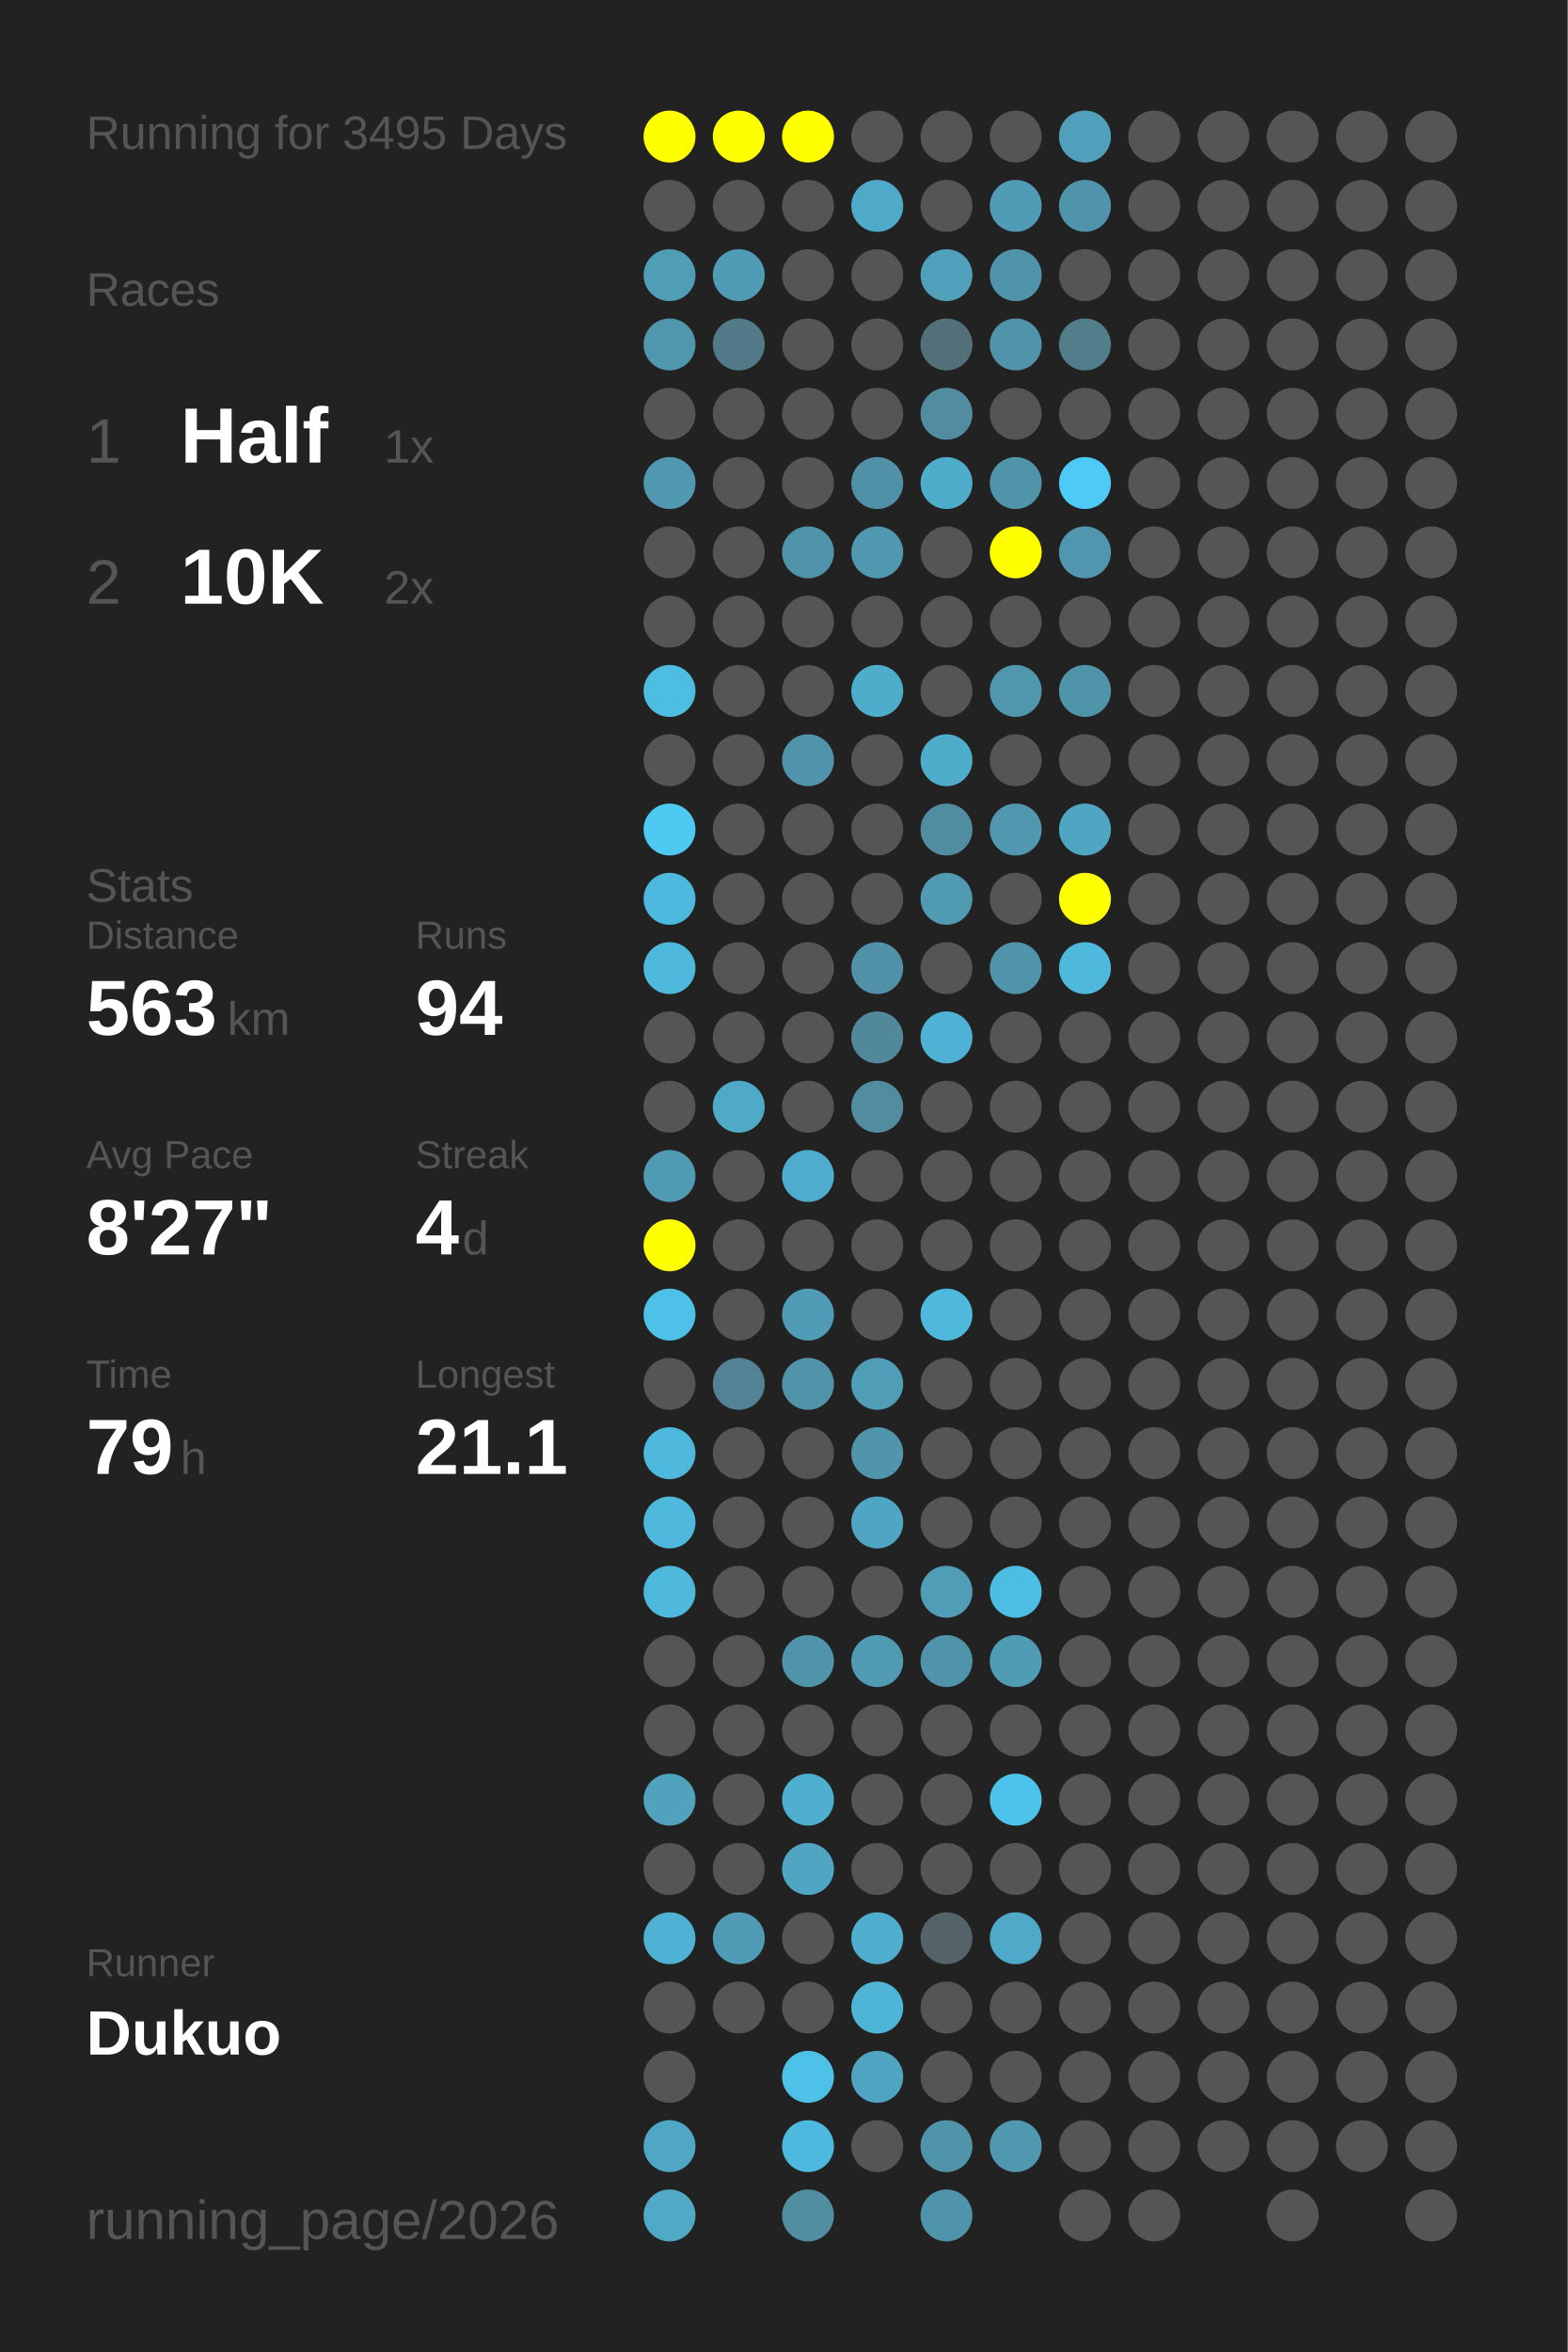
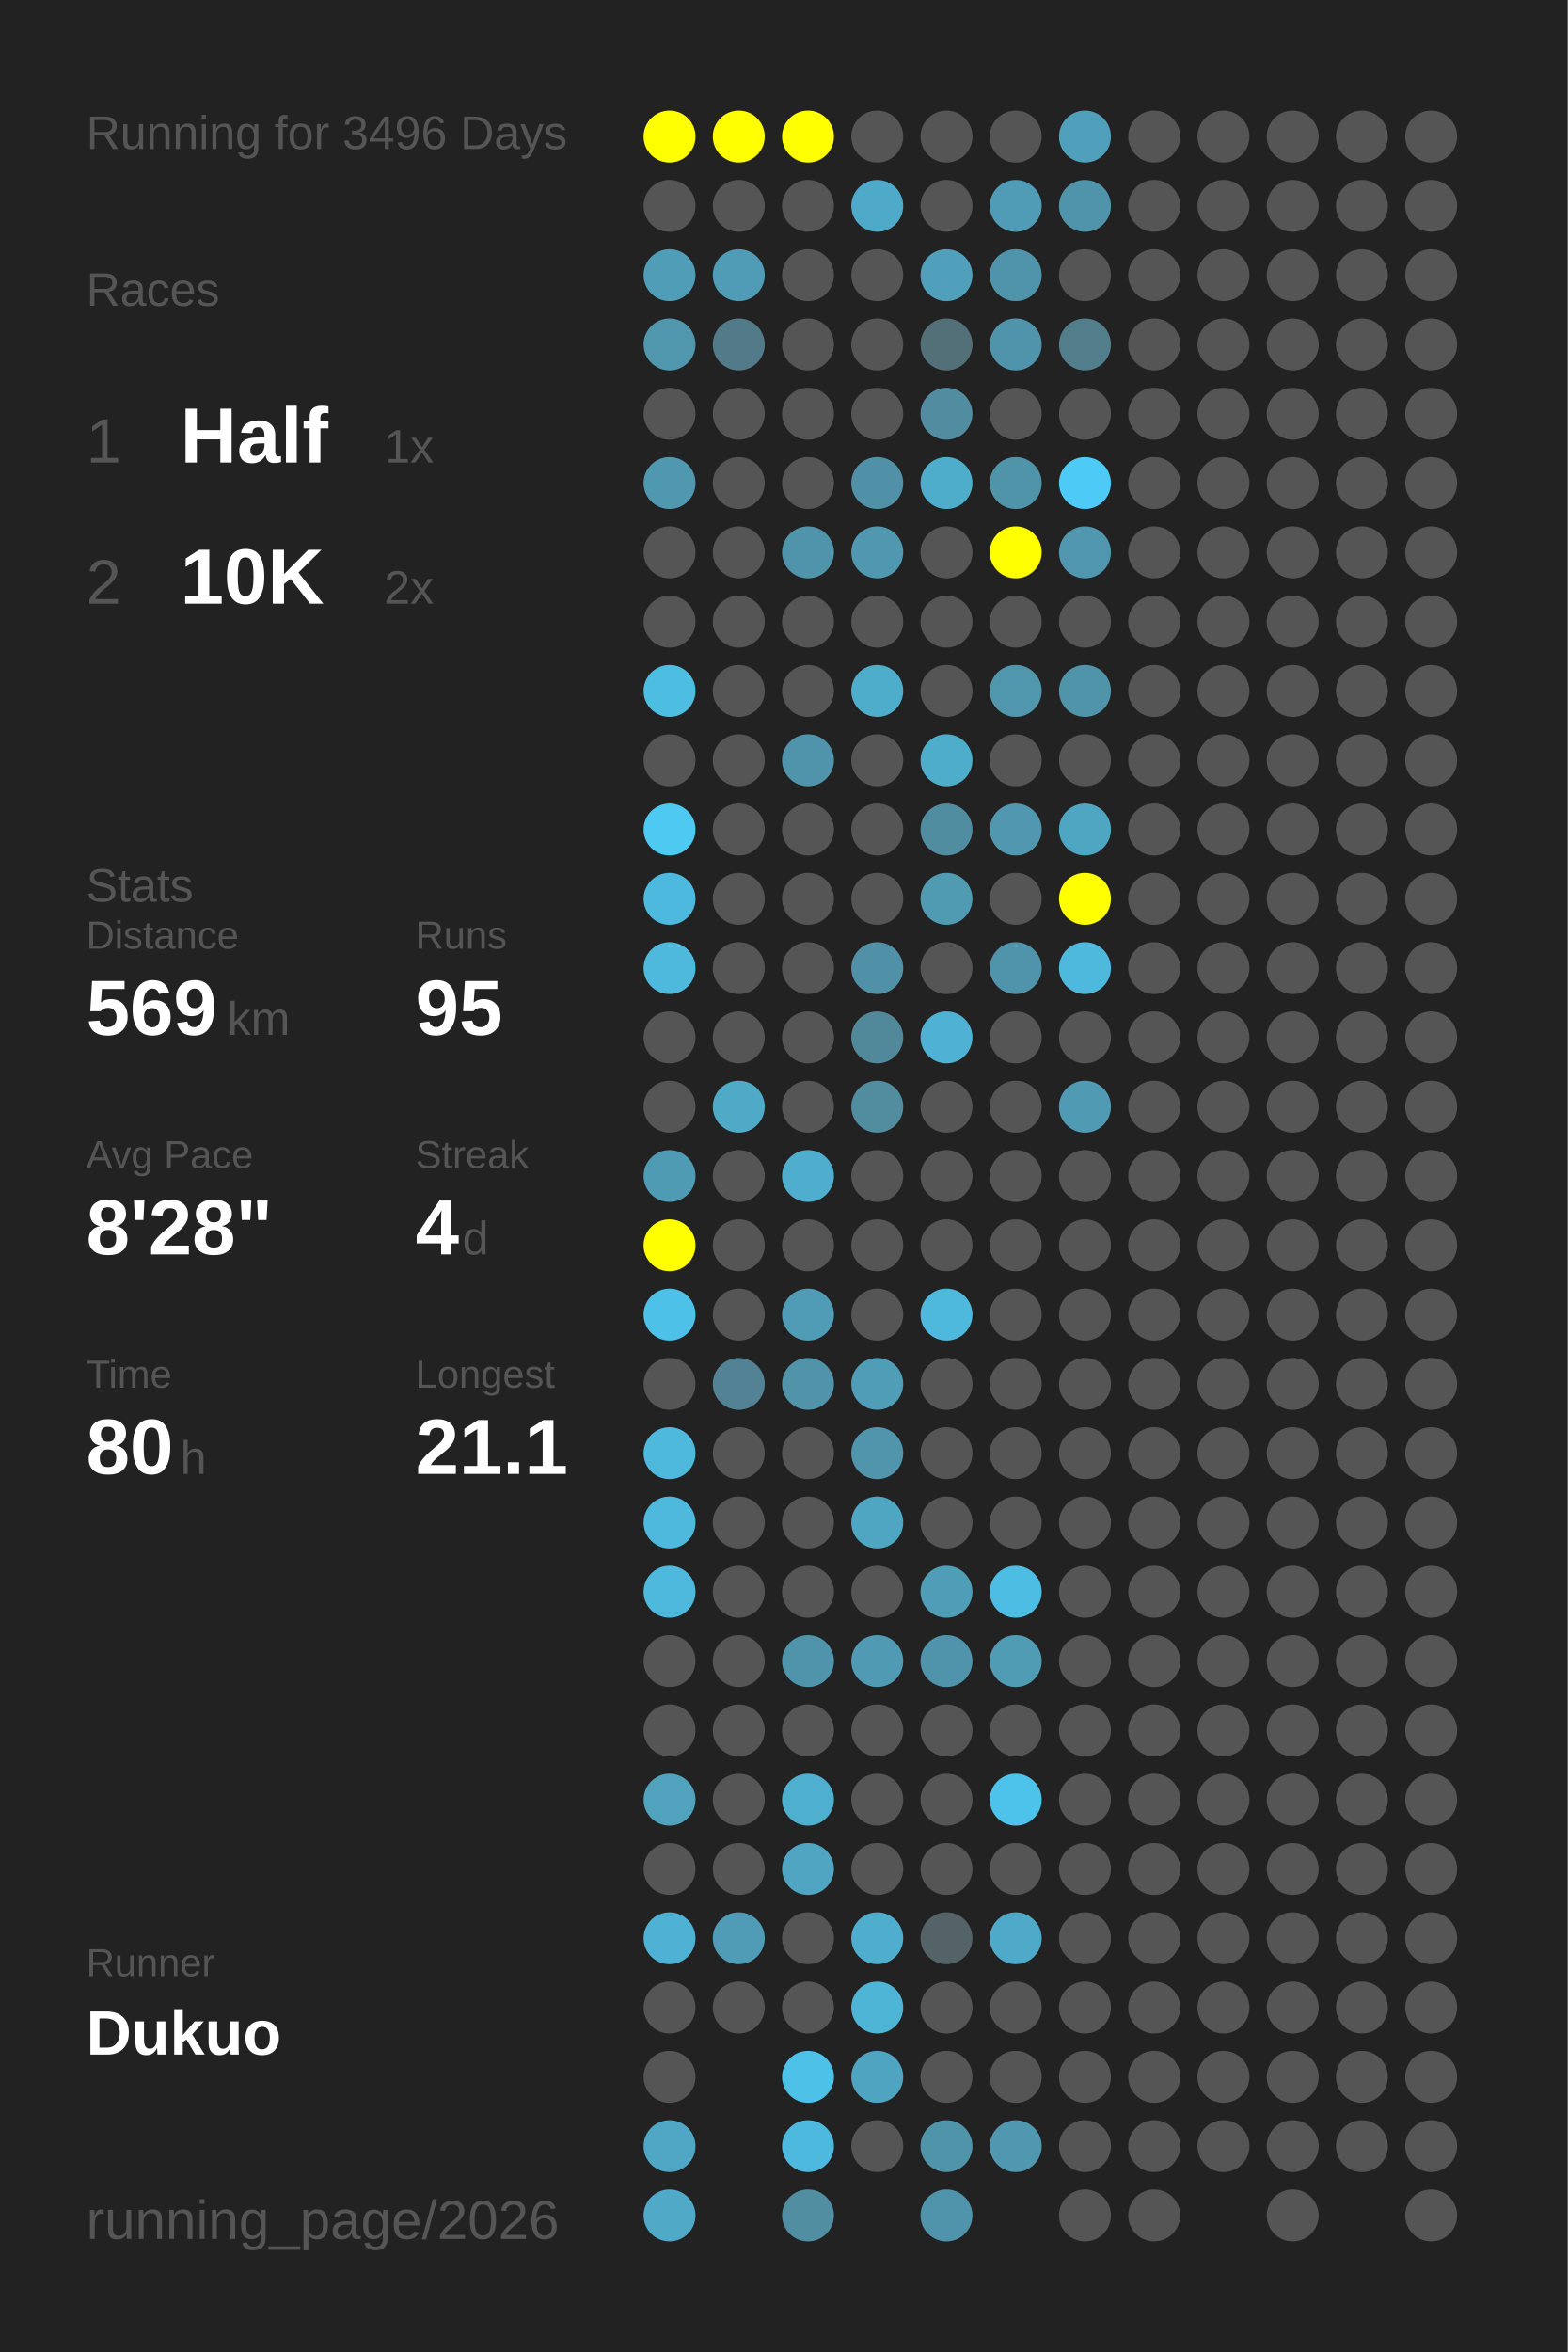
<svg xmlns="http://www.w3.org/2000/svg" baseProfile="full" height="300mm" version="1.1" viewBox="0,0,200,300" width="200mm">
  <defs />
  <rect fill="#222222" height="300" width="200" x="0" y="0" />
-   <text fill="#555555" style="font-size:6px; font-family:Arial;" x="11" y="19">Running for 3495 Days</text>
+   <text fill="#555555" style="font-size:6px; font-family:Arial;" x="11" y="19">Running for 3496 Days</text>
  <text fill="#555555" style="font-size:6px; font-family:Arial;" x="11" y="39">Races</text>
  <text fill="#555555" style="font-size:8px; font-family:Arial;" x="11" y="59">1</text>
  <text fill="#FFFFFF" style="font-size:10px; font-family:Arial; font-weight:bold;" x="23" y="59">Half</text>
  <text fill="#555555" style="font-size:6px; font-family:Arial;" x="49" y="59">1x</text>
  <text fill="#555555" style="font-size:8px; font-family:Arial;" x="11" y="77">2</text>
  <text fill="#FFFFFF" style="font-size:10px; font-family:Arial; font-weight:bold;" x="23" y="77">10K</text>
  <text fill="#555555" style="font-size:6px; font-family:Arial;" x="49" y="77">2x</text>
  <text fill="#555555" style="font-size:6px; font-family:Arial;" x="11" y="115">Stats</text>
  <text fill="#555555" style="font-size:5px; font-family:Arial;" x="11" y="121">Distance</text>
-   <text fill="#FFFFFF" style="font-size:10px; font-family:Arial; font-weight:bold;" x="11" y="132">563</text>
+   <text fill="#FFFFFF" style="font-size:10px; font-family:Arial; font-weight:bold;" x="11" y="132">569</text>
  <text fill="#555555" style="font-size:6px; font-family:Arial;" x="29" y="132">km</text>
  <text fill="#555555" style="font-size:5px; font-family:Arial;" x="53" y="121">Runs</text>
-   <text fill="#FFFFFF" style="font-size:10px; font-family:Arial; font-weight:bold;" x="53" y="132">94</text>
+   <text fill="#FFFFFF" style="font-size:10px; font-family:Arial; font-weight:bold;" x="53" y="132">95</text>
  <text fill="#555555" style="font-size:5px; font-family:Arial;" x="11" y="149">Avg Pace</text>
-   <text fill="#FFFFFF" style="font-size:10px; font-family:Arial; font-weight:bold;" x="11" y="160">8'27"</text>
+   <text fill="#FFFFFF" style="font-size:10px; font-family:Arial; font-weight:bold;" x="11" y="160">8'28"</text>
  <text fill="#555555" style="font-size:5px; font-family:Arial;" x="53" y="149">Streak</text>
  <text fill="#FFFFFF" style="font-size:10px; font-family:Arial; font-weight:bold;" x="53" y="160">4</text>
  <text fill="#555555" style="font-size:6px; font-family:Arial;" x="59" y="160">d</text>
  <text fill="#555555" style="font-size:5px; font-family:Arial;" x="11" y="177">Time</text>
-   <text fill="#FFFFFF" style="font-size:10px; font-family:Arial; font-weight:bold;" x="11" y="188">79</text>
+   <text fill="#FFFFFF" style="font-size:10px; font-family:Arial; font-weight:bold;" x="11" y="188">80</text>
  <text fill="#555555" style="font-size:6px; font-family:Arial;" x="23" y="188">h</text>
  <text fill="#555555" style="font-size:5px; font-family:Arial;" x="53" y="177">Longest</text>
  <text fill="#FFFFFF" style="font-size:10px; font-family:Arial; font-weight:bold;" x="53" y="188">21.1</text>
  <text fill="#555555" style="font-size:5px; font-family:Arial;" x="11" y="252.065">Runner</text>
  <text fill="#FFFFFF" style="font-size:8px; font-family:Arial; font-weight:bold;" x="11" y="262.065">Dukuo</text>
  <text fill="#555555" style="font-size:7px; font-family:Arial;" x="11" y="285.581">running_page/2026</text>
  <circle cx="85.417" cy="17.419" fill="#FFFF00" r="3.312" />
  <circle cx="85.417" cy="26.258" fill="#555555" r="3.312" />
  <circle cx="85.417" cy="35.097" fill="#509db7" r="3.312" />
  <circle cx="85.417" cy="43.935" fill="#5096ad" r="3.312" />
  <circle cx="85.417" cy="52.774" fill="#555555" r="3.312" />
  <circle cx="85.417" cy="61.613" fill="#5098b0" r="3.312" />
  <circle cx="85.417" cy="70.452" fill="#555555" r="3.312" />
  <circle cx="85.417" cy="79.29" fill="#555555" r="3.312" />
  <circle cx="85.417" cy="88.129" fill="#4ebde2" r="3.312" />
  <circle cx="85.417" cy="96.968" fill="#555555" r="3.312" />
  <circle cx="85.417" cy="105.806" fill="#4dc9f2" r="3.312" />
  <circle cx="85.417" cy="114.645" fill="#4eb9de" r="3.312" />
  <circle cx="85.417" cy="123.484" fill="#4eb9dd" r="3.312" />
  <circle cx="85.417" cy="132.323" fill="#555555" r="3.312" />
  <circle cx="85.417" cy="141.161" fill="#555555" r="3.312" />
  <circle cx="85.417" cy="150" fill="#509bb4" r="3.312" />
  <circle cx="85.417" cy="158.839" fill="#FFFF00" r="3.312" />
  <circle cx="85.417" cy="167.677" fill="#4ec1e8" r="3.312" />
  <circle cx="85.417" cy="176.516" fill="#555555" r="3.312" />
  <circle cx="85.417" cy="185.355" fill="#4eb9dd" r="3.312" />
  <circle cx="85.417" cy="194.194" fill="#4eb9dd" r="3.312" />
  <circle cx="85.417" cy="203.032" fill="#4eb9dd" r="3.312" />
  <circle cx="85.417" cy="211.871" fill="#555555" r="3.312" />
  <circle cx="85.417" cy="220.71" fill="#555555" r="3.312" />
  <circle cx="85.417" cy="229.548" fill="#50a2bd" r="3.312" />
  <circle cx="85.417" cy="238.387" fill="#555555" r="3.312" />
  <circle cx="85.417" cy="247.226" fill="#4fb1d3" r="3.312" />
  <circle cx="85.417" cy="256.065" fill="#555555" r="3.312" />
  <circle cx="85.417" cy="264.903" fill="#555555" r="3.312" />
  <circle cx="85.417" cy="273.742" fill="#4fa7c5" r="3.312" />
  <circle cx="85.417" cy="282.581" fill="#4fa9c7" r="3.312" />
  <circle cx="94.25" cy="17.419" fill="#FFFF00" r="3.312" />
  <circle cx="94.25" cy="26.258" fill="#555555" r="3.312" />
  <circle cx="94.25" cy="35.097" fill="#509bb5" r="3.312" />
  <circle cx="94.25" cy="43.935" fill="#527a88" r="3.312" />
  <circle cx="94.25" cy="52.774" fill="#555555" r="3.312" />
  <circle cx="94.25" cy="61.613" fill="#555555" r="3.312" />
  <circle cx="94.25" cy="70.452" fill="#555555" r="3.312" />
  <circle cx="94.25" cy="79.29" fill="#555555" r="3.312" />
  <circle cx="94.25" cy="88.129" fill="#555555" r="3.312" />
  <circle cx="94.25" cy="96.968" fill="#555555" r="3.312" />
  <circle cx="94.25" cy="105.806" fill="#555555" r="3.312" />
  <circle cx="94.25" cy="114.645" fill="#555555" r="3.312" />
  <circle cx="94.25" cy="123.484" fill="#555555" r="3.312" />
  <circle cx="94.25" cy="132.323" fill="#555555" r="3.312" />
  <circle cx="94.25" cy="141.161" fill="#4faac8" r="3.312" />
  <circle cx="94.25" cy="150" fill="#555555" r="3.312" />
  <circle cx="94.25" cy="158.839" fill="#555555" r="3.312" />
  <circle cx="94.25" cy="167.677" fill="#555555" r="3.312" />
  <circle cx="94.25" cy="176.516" fill="#528293" r="3.312" />
  <circle cx="94.25" cy="185.355" fill="#555555" r="3.312" />
  <circle cx="94.25" cy="194.194" fill="#555555" r="3.312" />
  <circle cx="94.25" cy="203.032" fill="#555555" r="3.312" />
  <circle cx="94.25" cy="211.871" fill="#555555" r="3.312" />
  <circle cx="94.25" cy="220.71" fill="#555555" r="3.312" />
  <circle cx="94.25" cy="229.548" fill="#555555" r="3.312" />
  <circle cx="94.25" cy="238.387" fill="#555555" r="3.312" />
  <circle cx="94.25" cy="247.226" fill="#509cb6" r="3.312" />
  <circle cx="94.25" cy="256.065" fill="#555555" r="3.312" />
  <circle cx="103.083" cy="17.419" fill="#FFFF00" r="3.312" />
  <circle cx="103.083" cy="26.258" fill="#555555" r="3.312" />
  <circle cx="103.083" cy="35.097" fill="#555555" r="3.312" />
  <circle cx="103.083" cy="43.935" fill="#555555" r="3.312" />
  <circle cx="103.083" cy="52.774" fill="#555555" r="3.312" />
  <circle cx="103.083" cy="61.613" fill="#555555" r="3.312" />
  <circle cx="103.083" cy="70.452" fill="#5094ab" r="3.312" />
  <circle cx="103.083" cy="79.29" fill="#555555" r="3.312" />
  <circle cx="103.083" cy="88.129" fill="#555555" r="3.312" />
  <circle cx="103.083" cy="96.968" fill="#5094ab" r="3.312" />
  <circle cx="103.083" cy="105.806" fill="#555555" r="3.312" />
  <circle cx="103.083" cy="114.645" fill="#555555" r="3.312" />
  <circle cx="103.083" cy="123.484" fill="#555555" r="3.312" />
  <circle cx="103.083" cy="132.323" fill="#555555" r="3.312" />
  <circle cx="103.083" cy="141.161" fill="#555555" r="3.312" />
  <circle cx="103.083" cy="150" fill="#4fadcd" r="3.312" />
  <circle cx="103.083" cy="158.839" fill="#555555" r="3.312" />
  <circle cx="103.083" cy="167.677" fill="#509bb5" r="3.312" />
  <circle cx="103.083" cy="176.516" fill="#5193a9" r="3.312" />
  <circle cx="103.083" cy="185.355" fill="#555555" r="3.312" />
  <circle cx="103.083" cy="194.194" fill="#555555" r="3.312" />
  <circle cx="103.083" cy="203.032" fill="#555555" r="3.312" />
  <circle cx="103.083" cy="211.871" fill="#5094ab" r="3.312" />
  <circle cx="103.083" cy="220.71" fill="#555555" r="3.312" />
  <circle cx="103.083" cy="229.548" fill="#4fafcf" r="3.312" />
  <circle cx="103.083" cy="238.387" fill="#4fa5c2" r="3.312" />
  <circle cx="103.083" cy="247.226" fill="#555555" r="3.312" />
  <circle cx="103.083" cy="256.065" fill="#555555" r="3.312" />
  <circle cx="103.083" cy="264.903" fill="#4ec1e8" r="3.312" />
  <circle cx="103.083" cy="273.742" fill="#4eb9de" r="3.312" />
  <circle cx="103.083" cy="282.581" fill="#518ea2" r="3.312" />
  <circle cx="111.917" cy="17.419" fill="#555555" r="3.312" />
  <circle cx="111.917" cy="26.258" fill="#4faac9" r="3.312" />
  <circle cx="111.917" cy="35.097" fill="#555555" r="3.312" />
  <circle cx="111.917" cy="43.935" fill="#555555" r="3.312" />
  <circle cx="111.917" cy="52.774" fill="#555555" r="3.312" />
  <circle cx="111.917" cy="61.613" fill="#5191a7" r="3.312" />
  <circle cx="111.917" cy="70.452" fill="#5097b0" r="3.312" />
  <circle cx="111.917" cy="79.29" fill="#555555" r="3.312" />
  <circle cx="111.917" cy="88.129" fill="#4fadcc" r="3.312" />
  <circle cx="111.917" cy="96.968" fill="#555555" r="3.312" />
  <circle cx="111.917" cy="105.806" fill="#555555" r="3.312" />
  <circle cx="111.917" cy="114.645" fill="#555555" r="3.312" />
  <circle cx="111.917" cy="123.484" fill="#5191a7" r="3.312" />
  <circle cx="111.917" cy="132.323" fill="#51889a" r="3.312" />
  <circle cx="111.917" cy="141.161" fill="#518c9f" r="3.312" />
  <circle cx="111.917" cy="150" fill="#555555" r="3.312" />
  <circle cx="111.917" cy="158.839" fill="#555555" r="3.312" />
  <circle cx="111.917" cy="167.677" fill="#555555" r="3.312" />
  <circle cx="111.917" cy="176.516" fill="#509db7" r="3.312" />
  <circle cx="111.917" cy="185.355" fill="#5095ac" r="3.312" />
  <circle cx="111.917" cy="194.194" fill="#4fa6c3" r="3.312" />
  <circle cx="111.917" cy="203.032" fill="#555555" r="3.312" />
  <circle cx="111.917" cy="211.871" fill="#509ab3" r="3.312" />
  <circle cx="111.917" cy="220.71" fill="#555555" r="3.312" />
  <circle cx="111.917" cy="229.548" fill="#555555" r="3.312" />
  <circle cx="111.917" cy="238.387" fill="#555555" r="3.312" />
  <circle cx="111.917" cy="247.226" fill="#4fadcd" r="3.312" />
  <circle cx="111.917" cy="256.065" fill="#4eb5d7" r="3.312" />
  <circle cx="111.917" cy="264.903" fill="#4fa5c1" r="3.312" />
  <circle cx="111.917" cy="273.742" fill="#555555" r="3.312" />
  <circle cx="120.75" cy="17.419" fill="#555555" r="3.312" />
  <circle cx="120.75" cy="26.258" fill="#555555" r="3.312" />
  <circle cx="120.75" cy="35.097" fill="#50a0bb" r="3.312" />
  <circle cx="120.75" cy="43.935" fill="#537079" r="3.312" />
  <circle cx="120.75" cy="52.774" fill="#518ca0" r="3.312" />
  <circle cx="120.75" cy="61.613" fill="#4fadcc" r="3.312" />
  <circle cx="120.75" cy="70.452" fill="#555555" r="3.312" />
  <circle cx="120.75" cy="79.29" fill="#555555" r="3.312" />
  <circle cx="120.75" cy="88.129" fill="#555555" r="3.312" />
  <circle cx="120.75" cy="96.968" fill="#4fadcc" r="3.312" />
  <circle cx="120.75" cy="105.806" fill="#518da1" r="3.312" />
  <circle cx="120.75" cy="114.645" fill="#509ab2" r="3.312" />
  <circle cx="120.75" cy="123.484" fill="#555555" r="3.312" />
  <circle cx="120.75" cy="132.323" fill="#4fb2d4" r="3.312" />
  <circle cx="120.75" cy="141.161" fill="#555555" r="3.312" />
  <circle cx="120.75" cy="150" fill="#555555" r="3.312" />
  <circle cx="120.75" cy="158.839" fill="#555555" r="3.312" />
  <circle cx="120.75" cy="167.677" fill="#4eb9dd" r="3.312" />
  <circle cx="120.75" cy="176.516" fill="#555555" r="3.312" />
  <circle cx="120.75" cy="185.355" fill="#555555" r="3.312" />
  <circle cx="120.75" cy="194.194" fill="#555555" r="3.312" />
  <circle cx="120.75" cy="203.032" fill="#509db7" r="3.312" />
  <circle cx="120.75" cy="211.871" fill="#5094ab" r="3.312" />
  <circle cx="120.75" cy="220.71" fill="#555555" r="3.312" />
  <circle cx="120.75" cy="229.548" fill="#555555" r="3.312" />
  <circle cx="120.75" cy="238.387" fill="#555555" r="3.312" />
  <circle cx="120.75" cy="247.226" fill="#546368" r="3.312" />
  <circle cx="120.75" cy="256.065" fill="#555555" r="3.312" />
  <circle cx="120.75" cy="264.903" fill="#555555" r="3.312" />
  <circle cx="120.75" cy="273.742" fill="#5094aa" r="3.312" />
  <circle cx="120.75" cy="282.581" fill="#5094ab" r="3.312" />
  <circle cx="129.583" cy="17.419" fill="#555555" r="3.312" />
  <circle cx="129.583" cy="26.258" fill="#509cb6" r="3.312" />
  <circle cx="129.583" cy="35.097" fill="#5094ab" r="3.312" />
  <circle cx="129.583" cy="43.935" fill="#5094ab" r="3.312" />
  <circle cx="129.583" cy="52.774" fill="#555555" r="3.312" />
  <circle cx="129.583" cy="61.613" fill="#5094aa" r="3.312" />
  <circle cx="129.583" cy="70.452" fill="#FFFF00" r="3.312" />
  <circle cx="129.583" cy="79.29" fill="#555555" r="3.312" />
  <circle cx="129.583" cy="88.129" fill="#5096ad" r="3.312" />
  <circle cx="129.583" cy="96.968" fill="#555555" r="3.312" />
  <circle cx="129.583" cy="105.806" fill="#5097af" r="3.312" />
  <circle cx="129.583" cy="114.645" fill="#555555" r="3.312" />
  <circle cx="129.583" cy="123.484" fill="#5094ab" r="3.312" />
  <circle cx="129.583" cy="132.323" fill="#555555" r="3.312" />
  <circle cx="129.583" cy="141.161" fill="#555555" r="3.312" />
  <circle cx="129.583" cy="150" fill="#555555" r="3.312" />
  <circle cx="129.583" cy="158.839" fill="#555555" r="3.312" />
  <circle cx="129.583" cy="167.677" fill="#555555" r="3.312" />
  <circle cx="129.583" cy="176.516" fill="#555555" r="3.312" />
  <circle cx="129.583" cy="185.355" fill="#555555" r="3.312" />
  <circle cx="129.583" cy="194.194" fill="#555555" r="3.312" />
  <circle cx="129.583" cy="203.032" fill="#4ebde3" r="3.312" />
  <circle cx="129.583" cy="211.871" fill="#509cb5" r="3.312" />
  <circle cx="129.583" cy="220.71" fill="#555555" r="3.312" />
  <circle cx="129.583" cy="229.548" fill="#4dc2ea" r="3.312" />
  <circle cx="129.583" cy="238.387" fill="#555555" r="3.312" />
  <circle cx="129.583" cy="247.226" fill="#4faac9" r="3.312" />
  <circle cx="129.583" cy="256.065" fill="#555555" r="3.312" />
  <circle cx="129.583" cy="264.903" fill="#555555" r="3.312" />
  <circle cx="129.583" cy="273.742" fill="#5097b0" r="3.312" />
  <circle cx="138.417" cy="17.419" fill="#50a0bb" r="3.312" />
  <circle cx="138.417" cy="26.258" fill="#5094ab" r="3.312" />
  <circle cx="138.417" cy="35.097" fill="#555555" r="3.312" />
  <circle cx="138.417" cy="43.935" fill="#527e8c" r="3.312" />
  <circle cx="138.417" cy="52.774" fill="#555555" r="3.312" />
  <circle cx="138.417" cy="61.613" fill="#4dcaf5" r="3.312" />
  <circle cx="138.417" cy="70.452" fill="#5096ae" r="3.312" />
  <circle cx="138.417" cy="79.29" fill="#555555" r="3.312" />
  <circle cx="138.417" cy="88.129" fill="#5094aa" r="3.312" />
  <circle cx="138.417" cy="96.968" fill="#555555" r="3.312" />
  <circle cx="138.417" cy="105.806" fill="#4fa6c3" r="3.312" />
  <circle cx="138.417" cy="114.645" fill="#FFFF00" r="3.312" />
  <circle cx="138.417" cy="123.484" fill="#4eb9dd" r="3.312" />
  <circle cx="138.417" cy="132.323" fill="#555555" r="3.312" />
-   <circle cx="138.417" cy="141.161" fill="#555555" r="3.312" />
+   <circle cx="138.417" cy="141.161" fill="#509ab3" r="3.312" />
  <circle cx="138.417" cy="150" fill="#555555" r="3.312" />
  <circle cx="138.417" cy="158.839" fill="#555555" r="3.312" />
  <circle cx="138.417" cy="167.677" fill="#555555" r="3.312" />
  <circle cx="138.417" cy="176.516" fill="#555555" r="3.312" />
  <circle cx="138.417" cy="185.355" fill="#555555" r="3.312" />
  <circle cx="138.417" cy="194.194" fill="#555555" r="3.312" />
  <circle cx="138.417" cy="203.032" fill="#555555" r="3.312" />
  <circle cx="138.417" cy="211.871" fill="#555555" r="3.312" />
  <circle cx="138.417" cy="220.71" fill="#555555" r="3.312" />
  <circle cx="138.417" cy="229.548" fill="#555555" r="3.312" />
  <circle cx="138.417" cy="238.387" fill="#555555" r="3.312" />
  <circle cx="138.417" cy="247.226" fill="#555555" r="3.312" />
  <circle cx="138.417" cy="256.065" fill="#555555" r="3.312" />
  <circle cx="138.417" cy="264.903" fill="#555555" r="3.312" />
  <circle cx="138.417" cy="273.742" fill="#555555" r="3.312" />
  <circle cx="138.417" cy="282.581" fill="#555555" r="3.312" />
  <circle cx="147.25" cy="17.419" fill="#555555" r="3.312" />
  <circle cx="147.25" cy="26.258" fill="#555555" r="3.312" />
  <circle cx="147.25" cy="35.097" fill="#555555" r="3.312" />
  <circle cx="147.25" cy="43.935" fill="#555555" r="3.312" />
  <circle cx="147.25" cy="52.774" fill="#555555" r="3.312" />
  <circle cx="147.25" cy="61.613" fill="#555555" r="3.312" />
  <circle cx="147.25" cy="70.452" fill="#555555" r="3.312" />
  <circle cx="147.25" cy="79.29" fill="#555555" r="3.312" />
  <circle cx="147.25" cy="88.129" fill="#555555" r="3.312" />
  <circle cx="147.25" cy="96.968" fill="#555555" r="3.312" />
  <circle cx="147.25" cy="105.806" fill="#555555" r="3.312" />
  <circle cx="147.25" cy="114.645" fill="#555555" r="3.312" />
  <circle cx="147.25" cy="123.484" fill="#555555" r="3.312" />
  <circle cx="147.25" cy="132.323" fill="#555555" r="3.312" />
  <circle cx="147.25" cy="141.161" fill="#555555" r="3.312" />
  <circle cx="147.25" cy="150" fill="#555555" r="3.312" />
  <circle cx="147.25" cy="158.839" fill="#555555" r="3.312" />
  <circle cx="147.25" cy="167.677" fill="#555555" r="3.312" />
  <circle cx="147.25" cy="176.516" fill="#555555" r="3.312" />
  <circle cx="147.25" cy="185.355" fill="#555555" r="3.312" />
  <circle cx="147.25" cy="194.194" fill="#555555" r="3.312" />
  <circle cx="147.25" cy="203.032" fill="#555555" r="3.312" />
  <circle cx="147.25" cy="211.871" fill="#555555" r="3.312" />
  <circle cx="147.25" cy="220.71" fill="#555555" r="3.312" />
  <circle cx="147.25" cy="229.548" fill="#555555" r="3.312" />
  <circle cx="147.25" cy="238.387" fill="#555555" r="3.312" />
  <circle cx="147.25" cy="247.226" fill="#555555" r="3.312" />
  <circle cx="147.25" cy="256.065" fill="#555555" r="3.312" />
  <circle cx="147.25" cy="264.903" fill="#555555" r="3.312" />
  <circle cx="147.25" cy="273.742" fill="#555555" r="3.312" />
  <circle cx="147.25" cy="282.581" fill="#555555" r="3.312" />
  <circle cx="156.083" cy="17.419" fill="#555555" r="3.312" />
  <circle cx="156.083" cy="26.258" fill="#555555" r="3.312" />
  <circle cx="156.083" cy="35.097" fill="#555555" r="3.312" />
  <circle cx="156.083" cy="43.935" fill="#555555" r="3.312" />
  <circle cx="156.083" cy="52.774" fill="#555555" r="3.312" />
  <circle cx="156.083" cy="61.613" fill="#555555" r="3.312" />
  <circle cx="156.083" cy="70.452" fill="#555555" r="3.312" />
  <circle cx="156.083" cy="79.29" fill="#555555" r="3.312" />
  <circle cx="156.083" cy="88.129" fill="#555555" r="3.312" />
  <circle cx="156.083" cy="96.968" fill="#555555" r="3.312" />
  <circle cx="156.083" cy="105.806" fill="#555555" r="3.312" />
  <circle cx="156.083" cy="114.645" fill="#555555" r="3.312" />
  <circle cx="156.083" cy="123.484" fill="#555555" r="3.312" />
  <circle cx="156.083" cy="132.323" fill="#555555" r="3.312" />
  <circle cx="156.083" cy="141.161" fill="#555555" r="3.312" />
  <circle cx="156.083" cy="150" fill="#555555" r="3.312" />
  <circle cx="156.083" cy="158.839" fill="#555555" r="3.312" />
  <circle cx="156.083" cy="167.677" fill="#555555" r="3.312" />
  <circle cx="156.083" cy="176.516" fill="#555555" r="3.312" />
  <circle cx="156.083" cy="185.355" fill="#555555" r="3.312" />
  <circle cx="156.083" cy="194.194" fill="#555555" r="3.312" />
  <circle cx="156.083" cy="203.032" fill="#555555" r="3.312" />
  <circle cx="156.083" cy="211.871" fill="#555555" r="3.312" />
  <circle cx="156.083" cy="220.71" fill="#555555" r="3.312" />
  <circle cx="156.083" cy="229.548" fill="#555555" r="3.312" />
  <circle cx="156.083" cy="238.387" fill="#555555" r="3.312" />
  <circle cx="156.083" cy="247.226" fill="#555555" r="3.312" />
  <circle cx="156.083" cy="256.065" fill="#555555" r="3.312" />
  <circle cx="156.083" cy="264.903" fill="#555555" r="3.312" />
  <circle cx="156.083" cy="273.742" fill="#555555" r="3.312" />
  <circle cx="164.917" cy="17.419" fill="#555555" r="3.312" />
  <circle cx="164.917" cy="26.258" fill="#555555" r="3.312" />
  <circle cx="164.917" cy="35.097" fill="#555555" r="3.312" />
  <circle cx="164.917" cy="43.935" fill="#555555" r="3.312" />
  <circle cx="164.917" cy="52.774" fill="#555555" r="3.312" />
  <circle cx="164.917" cy="61.613" fill="#555555" r="3.312" />
  <circle cx="164.917" cy="70.452" fill="#555555" r="3.312" />
  <circle cx="164.917" cy="79.29" fill="#555555" r="3.312" />
  <circle cx="164.917" cy="88.129" fill="#555555" r="3.312" />
  <circle cx="164.917" cy="96.968" fill="#555555" r="3.312" />
  <circle cx="164.917" cy="105.806" fill="#555555" r="3.312" />
  <circle cx="164.917" cy="114.645" fill="#555555" r="3.312" />
  <circle cx="164.917" cy="123.484" fill="#555555" r="3.312" />
  <circle cx="164.917" cy="132.323" fill="#555555" r="3.312" />
  <circle cx="164.917" cy="141.161" fill="#555555" r="3.312" />
  <circle cx="164.917" cy="150" fill="#555555" r="3.312" />
  <circle cx="164.917" cy="158.839" fill="#555555" r="3.312" />
  <circle cx="164.917" cy="167.677" fill="#555555" r="3.312" />
  <circle cx="164.917" cy="176.516" fill="#555555" r="3.312" />
  <circle cx="164.917" cy="185.355" fill="#555555" r="3.312" />
  <circle cx="164.917" cy="194.194" fill="#555555" r="3.312" />
  <circle cx="164.917" cy="203.032" fill="#555555" r="3.312" />
  <circle cx="164.917" cy="211.871" fill="#555555" r="3.312" />
  <circle cx="164.917" cy="220.71" fill="#555555" r="3.312" />
  <circle cx="164.917" cy="229.548" fill="#555555" r="3.312" />
  <circle cx="164.917" cy="238.387" fill="#555555" r="3.312" />
  <circle cx="164.917" cy="247.226" fill="#555555" r="3.312" />
  <circle cx="164.917" cy="256.065" fill="#555555" r="3.312" />
  <circle cx="164.917" cy="264.903" fill="#555555" r="3.312" />
  <circle cx="164.917" cy="273.742" fill="#555555" r="3.312" />
  <circle cx="164.917" cy="282.581" fill="#555555" r="3.312" />
  <circle cx="173.75" cy="17.419" fill="#555555" r="3.312" />
  <circle cx="173.75" cy="26.258" fill="#555555" r="3.312" />
  <circle cx="173.75" cy="35.097" fill="#555555" r="3.312" />
  <circle cx="173.75" cy="43.935" fill="#555555" r="3.312" />
  <circle cx="173.75" cy="52.774" fill="#555555" r="3.312" />
  <circle cx="173.75" cy="61.613" fill="#555555" r="3.312" />
  <circle cx="173.75" cy="70.452" fill="#555555" r="3.312" />
  <circle cx="173.75" cy="79.29" fill="#555555" r="3.312" />
  <circle cx="173.75" cy="88.129" fill="#555555" r="3.312" />
  <circle cx="173.75" cy="96.968" fill="#555555" r="3.312" />
  <circle cx="173.75" cy="105.806" fill="#555555" r="3.312" />
  <circle cx="173.75" cy="114.645" fill="#555555" r="3.312" />
  <circle cx="173.75" cy="123.484" fill="#555555" r="3.312" />
  <circle cx="173.75" cy="132.323" fill="#555555" r="3.312" />
  <circle cx="173.75" cy="141.161" fill="#555555" r="3.312" />
  <circle cx="173.75" cy="150" fill="#555555" r="3.312" />
  <circle cx="173.75" cy="158.839" fill="#555555" r="3.312" />
  <circle cx="173.75" cy="167.677" fill="#555555" r="3.312" />
  <circle cx="173.75" cy="176.516" fill="#555555" r="3.312" />
  <circle cx="173.75" cy="185.355" fill="#555555" r="3.312" />
  <circle cx="173.75" cy="194.194" fill="#555555" r="3.312" />
  <circle cx="173.75" cy="203.032" fill="#555555" r="3.312" />
  <circle cx="173.75" cy="211.871" fill="#555555" r="3.312" />
  <circle cx="173.75" cy="220.71" fill="#555555" r="3.312" />
  <circle cx="173.75" cy="229.548" fill="#555555" r="3.312" />
  <circle cx="173.75" cy="238.387" fill="#555555" r="3.312" />
  <circle cx="173.75" cy="247.226" fill="#555555" r="3.312" />
  <circle cx="173.75" cy="256.065" fill="#555555" r="3.312" />
  <circle cx="173.75" cy="264.903" fill="#555555" r="3.312" />
  <circle cx="173.75" cy="273.742" fill="#555555" r="3.312" />
  <circle cx="182.583" cy="17.419" fill="#555555" r="3.312" />
  <circle cx="182.583" cy="26.258" fill="#555555" r="3.312" />
  <circle cx="182.583" cy="35.097" fill="#555555" r="3.312" />
  <circle cx="182.583" cy="43.935" fill="#555555" r="3.312" />
  <circle cx="182.583" cy="52.774" fill="#555555" r="3.312" />
  <circle cx="182.583" cy="61.613" fill="#555555" r="3.312" />
  <circle cx="182.583" cy="70.452" fill="#555555" r="3.312" />
  <circle cx="182.583" cy="79.29" fill="#555555" r="3.312" />
  <circle cx="182.583" cy="88.129" fill="#555555" r="3.312" />
  <circle cx="182.583" cy="96.968" fill="#555555" r="3.312" />
  <circle cx="182.583" cy="105.806" fill="#555555" r="3.312" />
  <circle cx="182.583" cy="114.645" fill="#555555" r="3.312" />
  <circle cx="182.583" cy="123.484" fill="#555555" r="3.312" />
  <circle cx="182.583" cy="132.323" fill="#555555" r="3.312" />
  <circle cx="182.583" cy="141.161" fill="#555555" r="3.312" />
  <circle cx="182.583" cy="150" fill="#555555" r="3.312" />
  <circle cx="182.583" cy="158.839" fill="#555555" r="3.312" />
  <circle cx="182.583" cy="167.677" fill="#555555" r="3.312" />
  <circle cx="182.583" cy="176.516" fill="#555555" r="3.312" />
  <circle cx="182.583" cy="185.355" fill="#555555" r="3.312" />
  <circle cx="182.583" cy="194.194" fill="#555555" r="3.312" />
  <circle cx="182.583" cy="203.032" fill="#555555" r="3.312" />
  <circle cx="182.583" cy="211.871" fill="#555555" r="3.312" />
  <circle cx="182.583" cy="220.71" fill="#555555" r="3.312" />
  <circle cx="182.583" cy="229.548" fill="#555555" r="3.312" />
  <circle cx="182.583" cy="238.387" fill="#555555" r="3.312" />
  <circle cx="182.583" cy="247.226" fill="#555555" r="3.312" />
  <circle cx="182.583" cy="256.065" fill="#555555" r="3.312" />
  <circle cx="182.583" cy="264.903" fill="#555555" r="3.312" />
  <circle cx="182.583" cy="273.742" fill="#555555" r="3.312" />
  <circle cx="182.583" cy="282.581" fill="#555555" r="3.312" />
</svg>
